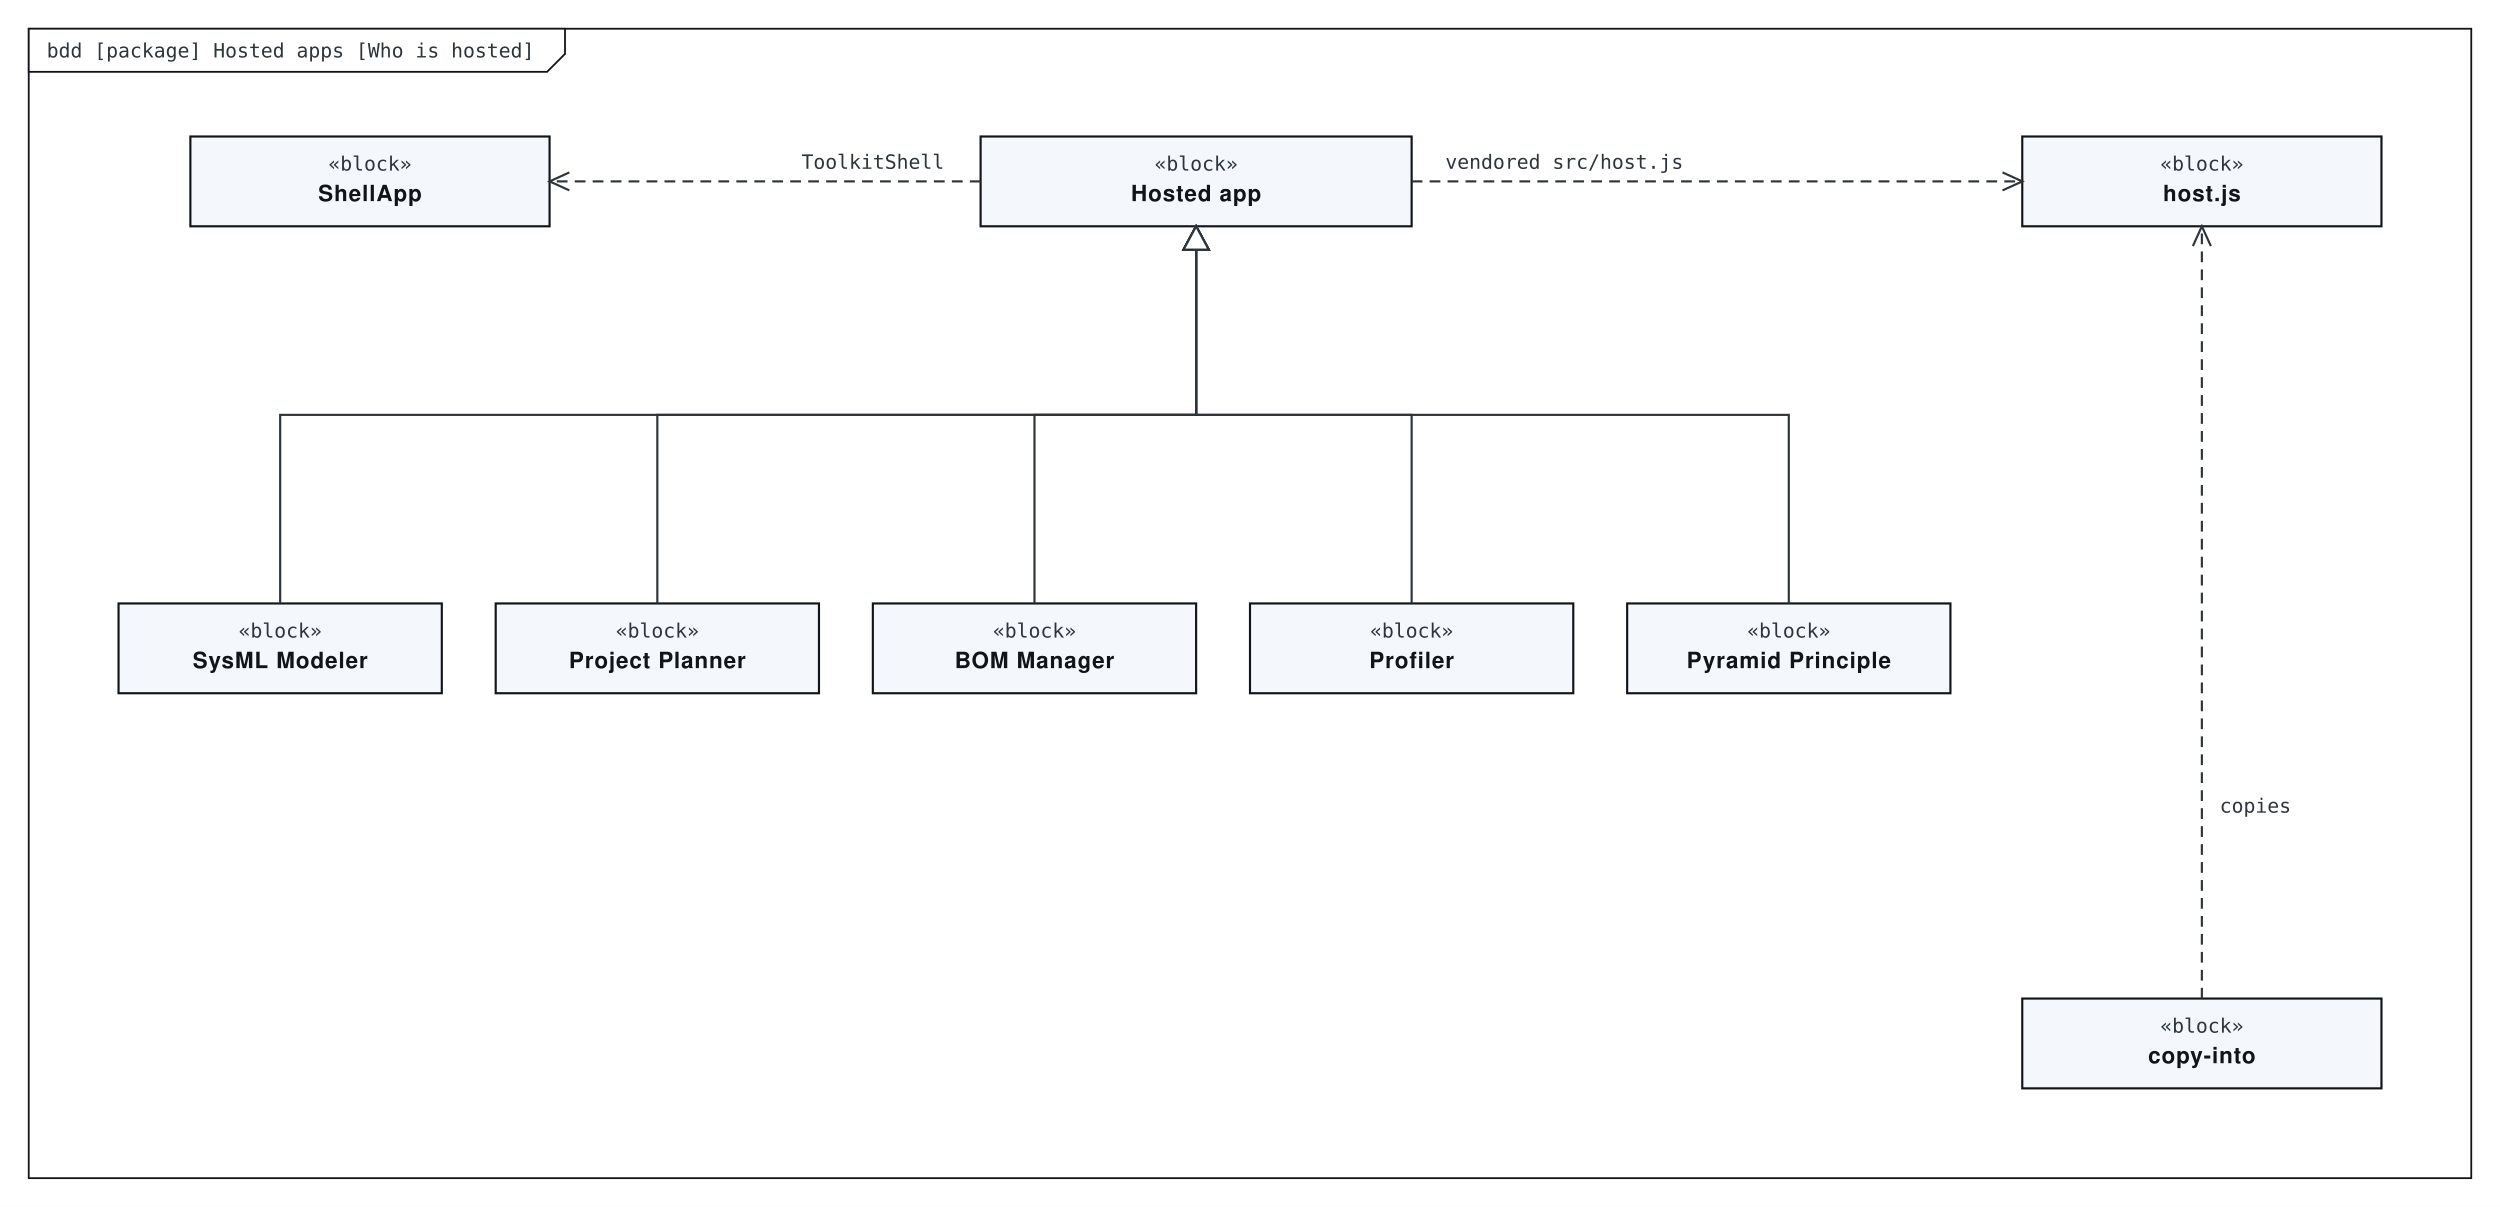
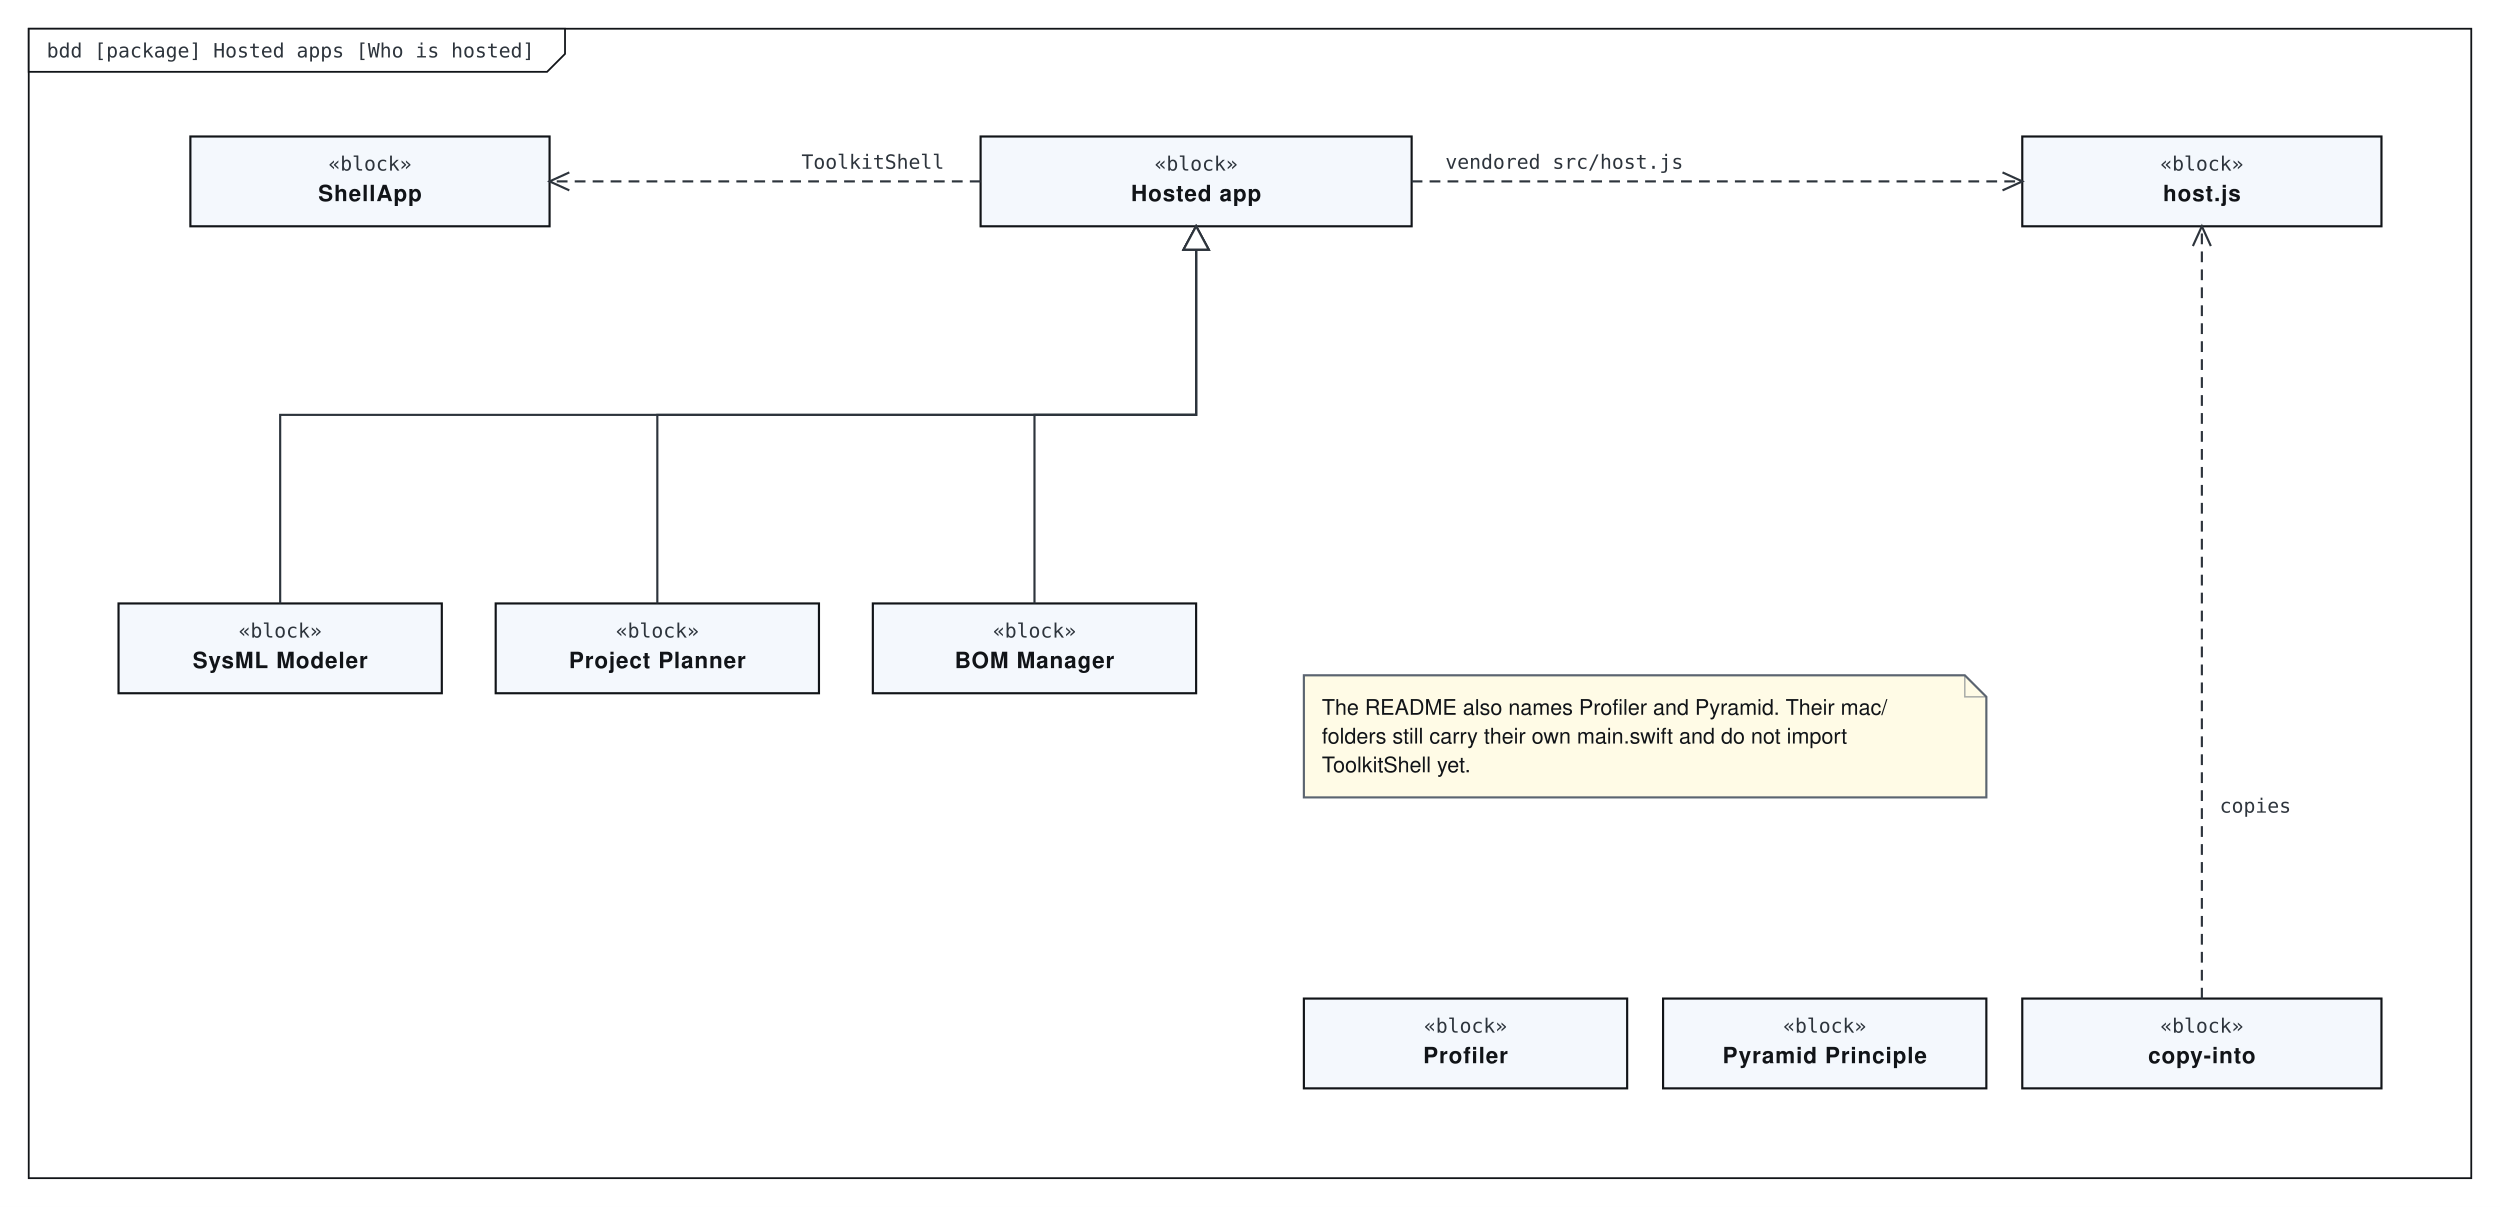
<svg xmlns="http://www.w3.org/2000/svg" viewBox="-26 -36 1392 672" width="1392" height="672">
  <style>
text{font-family:Helvetica, Arial, sans-serif;font-size:12px;fill:#111418;dominant-baseline:auto}
.d-mono{font-family:Menlo, Consolas, monospace;font-size:11px;fill:#2d343c}
.d-name{font-family:Helvetica, Arial, sans-serif;font-size:12.5px;font-weight:600;letter-spacing:.04em}
.d-italic{font-style:italic}
.d-comp{font-size:10.5px;font-style:italic;fill:#5b6470}
.d-frame{fill:none;stroke:#111418;stroke-width:1}
.d-frame-tab{fill:#ffffff;stroke:#111418;stroke-width:1}
.d-sym .d-shape{fill:#f4f8fd;stroke:#111418}
.d-sym .d-rule,.d-sym .d-stick{stroke:#111418}
.d-sym.c-b .d-shape{fill:#fdf8ee;stroke:#111418}
.d-sym.c-b .d-rule,.d-sym.c-b .d-stick{stroke:#111418}
.d-sym.c-c .d-shape{fill:#fbf3f6;stroke:#111418}
.d-sym.c-c .d-rule,.d-sym.c-c .d-stick{stroke:#111418}
.d-sym.c-n .d-shape{fill:#fffbe6;stroke:#5b6470}
.d-sym.c-n .d-rule,.d-sym.c-n .d-stick{stroke:#5b6470}
.d-shape{stroke-width:1.2}
.d-shape.dashed{stroke-dasharray:6 4}
.d-rule{stroke-width:.8;opacity:.55;fill:none}
.d-stick{fill:none;stroke-width:1.5}
.d-port{fill:#ffffff;stroke:#111418;stroke-width:1.2}
.d-port-dir{fill:#111418;stroke:none}
.d-line{fill:none;stroke:#2d343c;stroke-width:1.2}
.d-line.dashed{stroke-dasharray:6 4}
.d-head{fill:none;stroke:#2d343c;stroke-width:1.2}
.d-head.filled{fill:#2d343c}
.d-head.hollow{fill:#ffffff}
.d-hit{fill:none;stroke:transparent;stroke-width:12}
.d-label-bg{fill:#ffffff;opacity:.85}
</style>
  <rect x="-26" y="-36" width="1392" height="672" fill="#fff" />
  <rect class="d-frame" x="-10" y="-20" width="1360" height="640" />
  <path class="d-frame-tab" d="M-10 -20h298.6v14l-10 10H-10z" />
  <text class="d-mono" x="0" y="-4">bdd [package] Hosted apps [Who is hosted]</text>
  <g class="d-symbols">
    <g class="d-sym " data-sym="sy_023" transform="translate(80 40)">
      <rect class="d-shape" width="200" height="50" />
      <text class="d-mono" x="100" y="19" text-anchor="middle">«block»</text>
      <text class="d-name" x="100" y="36" text-anchor="middle">ShellApp</text>
    </g>
    <g class="d-sym " data-sym="sy_024" transform="translate(520 40)">
      <rect class="d-shape" width="240" height="50" />
      <text class="d-mono" x="120" y="19" text-anchor="middle">«block»</text>
      <text class="d-name" x="120" y="36" text-anchor="middle">Hosted app</text>
    </g>
    <g class="d-sym " data-sym="sy_025" transform="translate(1100 40)">
      <rect class="d-shape" width="200" height="50" />
      <text class="d-mono" x="100" y="19" text-anchor="middle">«block»</text>
      <text class="d-name" x="100" y="36" text-anchor="middle">host.js</text>
    </g>
    <g class="d-sym " data-sym="sy_026" transform="translate(1100 520)">
      <rect class="d-shape" width="200" height="50" />
      <text class="d-mono" x="100" y="19" text-anchor="middle">«block»</text>
      <text class="d-name" x="100" y="36" text-anchor="middle">copy-into</text>
    </g>
    <g class="d-sym " data-sym="sy_027" transform="translate(40 300)">
      <rect class="d-shape" width="180" height="50" />
      <text class="d-mono" x="90" y="19" text-anchor="middle">«block»</text>
      <text class="d-name" x="90" y="36" text-anchor="middle">SysML Modeler</text>
    </g>
    <g class="d-sym " data-sym="sy_028" transform="translate(250 300)">
      <rect class="d-shape" width="180" height="50" />
      <text class="d-mono" x="90" y="19" text-anchor="middle">«block»</text>
      <text class="d-name" x="90" y="36" text-anchor="middle">Project Planner</text>
    </g>
    <g class="d-sym " data-sym="sy_029" transform="translate(460 300)">
      <rect class="d-shape" width="180" height="50" />
      <text class="d-mono" x="90" y="19" text-anchor="middle">«block»</text>
      <text class="d-name" x="90" y="36" text-anchor="middle">BOM Manager</text>
    </g>
-     <g class="d-sym " data-sym="sy_030" transform="translate(670 300)">
+     <g class="d-sym " data-sym="sy_030" transform="translate(700 520)">
      <rect class="d-shape" width="180" height="50" />
      <text class="d-mono" x="90" y="19" text-anchor="middle">«block»</text>
      <text class="d-name" x="90" y="36" text-anchor="middle">Profiler</text>
    </g>
-     <g class="d-sym " data-sym="sy_031" transform="translate(880 300)">
+     <g class="d-sym " data-sym="sy_031" transform="translate(900 520)">
      <rect class="d-shape" width="180" height="50" />
      <text class="d-mono" x="90" y="19" text-anchor="middle">«block»</text>
      <text class="d-name" x="90" y="36" text-anchor="middle">Pyramid Principle</text>
+     </g>
+     <g class="d-sym c-n" data-sym="sy_032" transform="translate(700 340)">
+       <path class="d-shape" d="M0 0H368L380 12V68H0Z" />
+       <path class="d-rule" d="M368 0V12H380" />
+       <text x="10" y="22">The README also names Profiler and Pyramid. Their mac/</text>
+       <text x="10" y="38">folders still carry their own main.swift and do not import</text>
+       <text x="10" y="54">ToolkitShell yet.</text>
    </g>
  </g>
  <g class="d-paths">
    <g class="d-path" data-path="pa_024">
      <path class="d-hit" d="M520 65L400 65L280 65" />
      <path class="d-line dashed" d="M520 65L400 65L280 65" />
      <path class="d-head" transform="translate(280 65) rotate(180)" d="M-11 -5L0 0L-11 5" />
      <rect class="d-label-bg" x="416.4" y="47" width="87.2" height="15" />
      <text class="d-mono" x="460" y="58" text-anchor="middle">ToolkitShell</text>
    </g>
    <g class="d-path" data-path="pa_025">
      <path class="d-hit" d="M760 65L930 65L1100 65" />
      <path class="d-line dashed" d="M760 65L930 65L1100 65" />
      <path class="d-head" transform="translate(1100 65) rotate(0)" d="M-11 -5L0 0L-11 5" />
      <rect class="d-label-bg" x="775" y="47" width="140" height="15" />
      <text class="d-mono" x="845" y="58" text-anchor="middle">vendored src/host.js</text>
    </g>
    <g class="d-path" data-path="pa_026">
      <path class="d-hit" d="M1200 520L1200 305L1200 90" />
      <path class="d-line dashed" d="M1200 520L1200 305L1200 90" />
      <path class="d-head" transform="translate(1200 90) rotate(-90)" d="M-11 -5L0 0L-11 5" />
      <rect class="d-label-bg" x="1206" y="405.5" width="47.6" height="15" />
      <text class="d-mono" x="1229.8" y="416.5" text-anchor="middle">copies</text>
    </g>
    <g class="d-path" data-path="pa_027">
      <path class="d-hit" d="M130 300L130 195L640 195L640 90" />
      <path class="d-line" d="M130 300L130 195L640 195L640 90" />
      <path class="d-head hollow" transform="translate(640 90) rotate(-90)" d="M-13 -7L0 0L-13 7Z" />
    </g>
    <g class="d-path" data-path="pa_028">
      <path class="d-hit" d="M340 300L340 195L640 195L640 90" />
      <path class="d-line" d="M340 300L340 195L640 195L640 90" />
      <path class="d-head hollow" transform="translate(640 90) rotate(-90)" d="M-13 -7L0 0L-13 7Z" />
    </g>
    <g class="d-path" data-path="pa_029">
      <path class="d-hit" d="M550 300L550 195L640 195L640 90" />
      <path class="d-line" d="M550 300L550 195L640 195L640 90" />
      <path class="d-head hollow" transform="translate(640 90) rotate(-90)" d="M-13 -7L0 0L-13 7Z" />
    </g>
-     <g class="d-path" data-path="pa_030">
-       <path class="d-hit" d="M760 300L760 195L640 195L640 90" />
-       <path class="d-line" d="M760 300L760 195L640 195L640 90" />
-       <path class="d-head hollow" transform="translate(640 90) rotate(-90)" d="M-13 -7L0 0L-13 7Z" />
-     </g>
-     <g class="d-path" data-path="pa_031">
-       <path class="d-hit" d="M970 300L970 195L640 195L640 90" />
-       <path class="d-line" d="M970 300L970 195L640 195L640 90" />
-       <path class="d-head hollow" transform="translate(640 90) rotate(-90)" d="M-13 -7L0 0L-13 7Z" />
-     </g>
  </g>
  <g class="d-ports" />
</svg>
